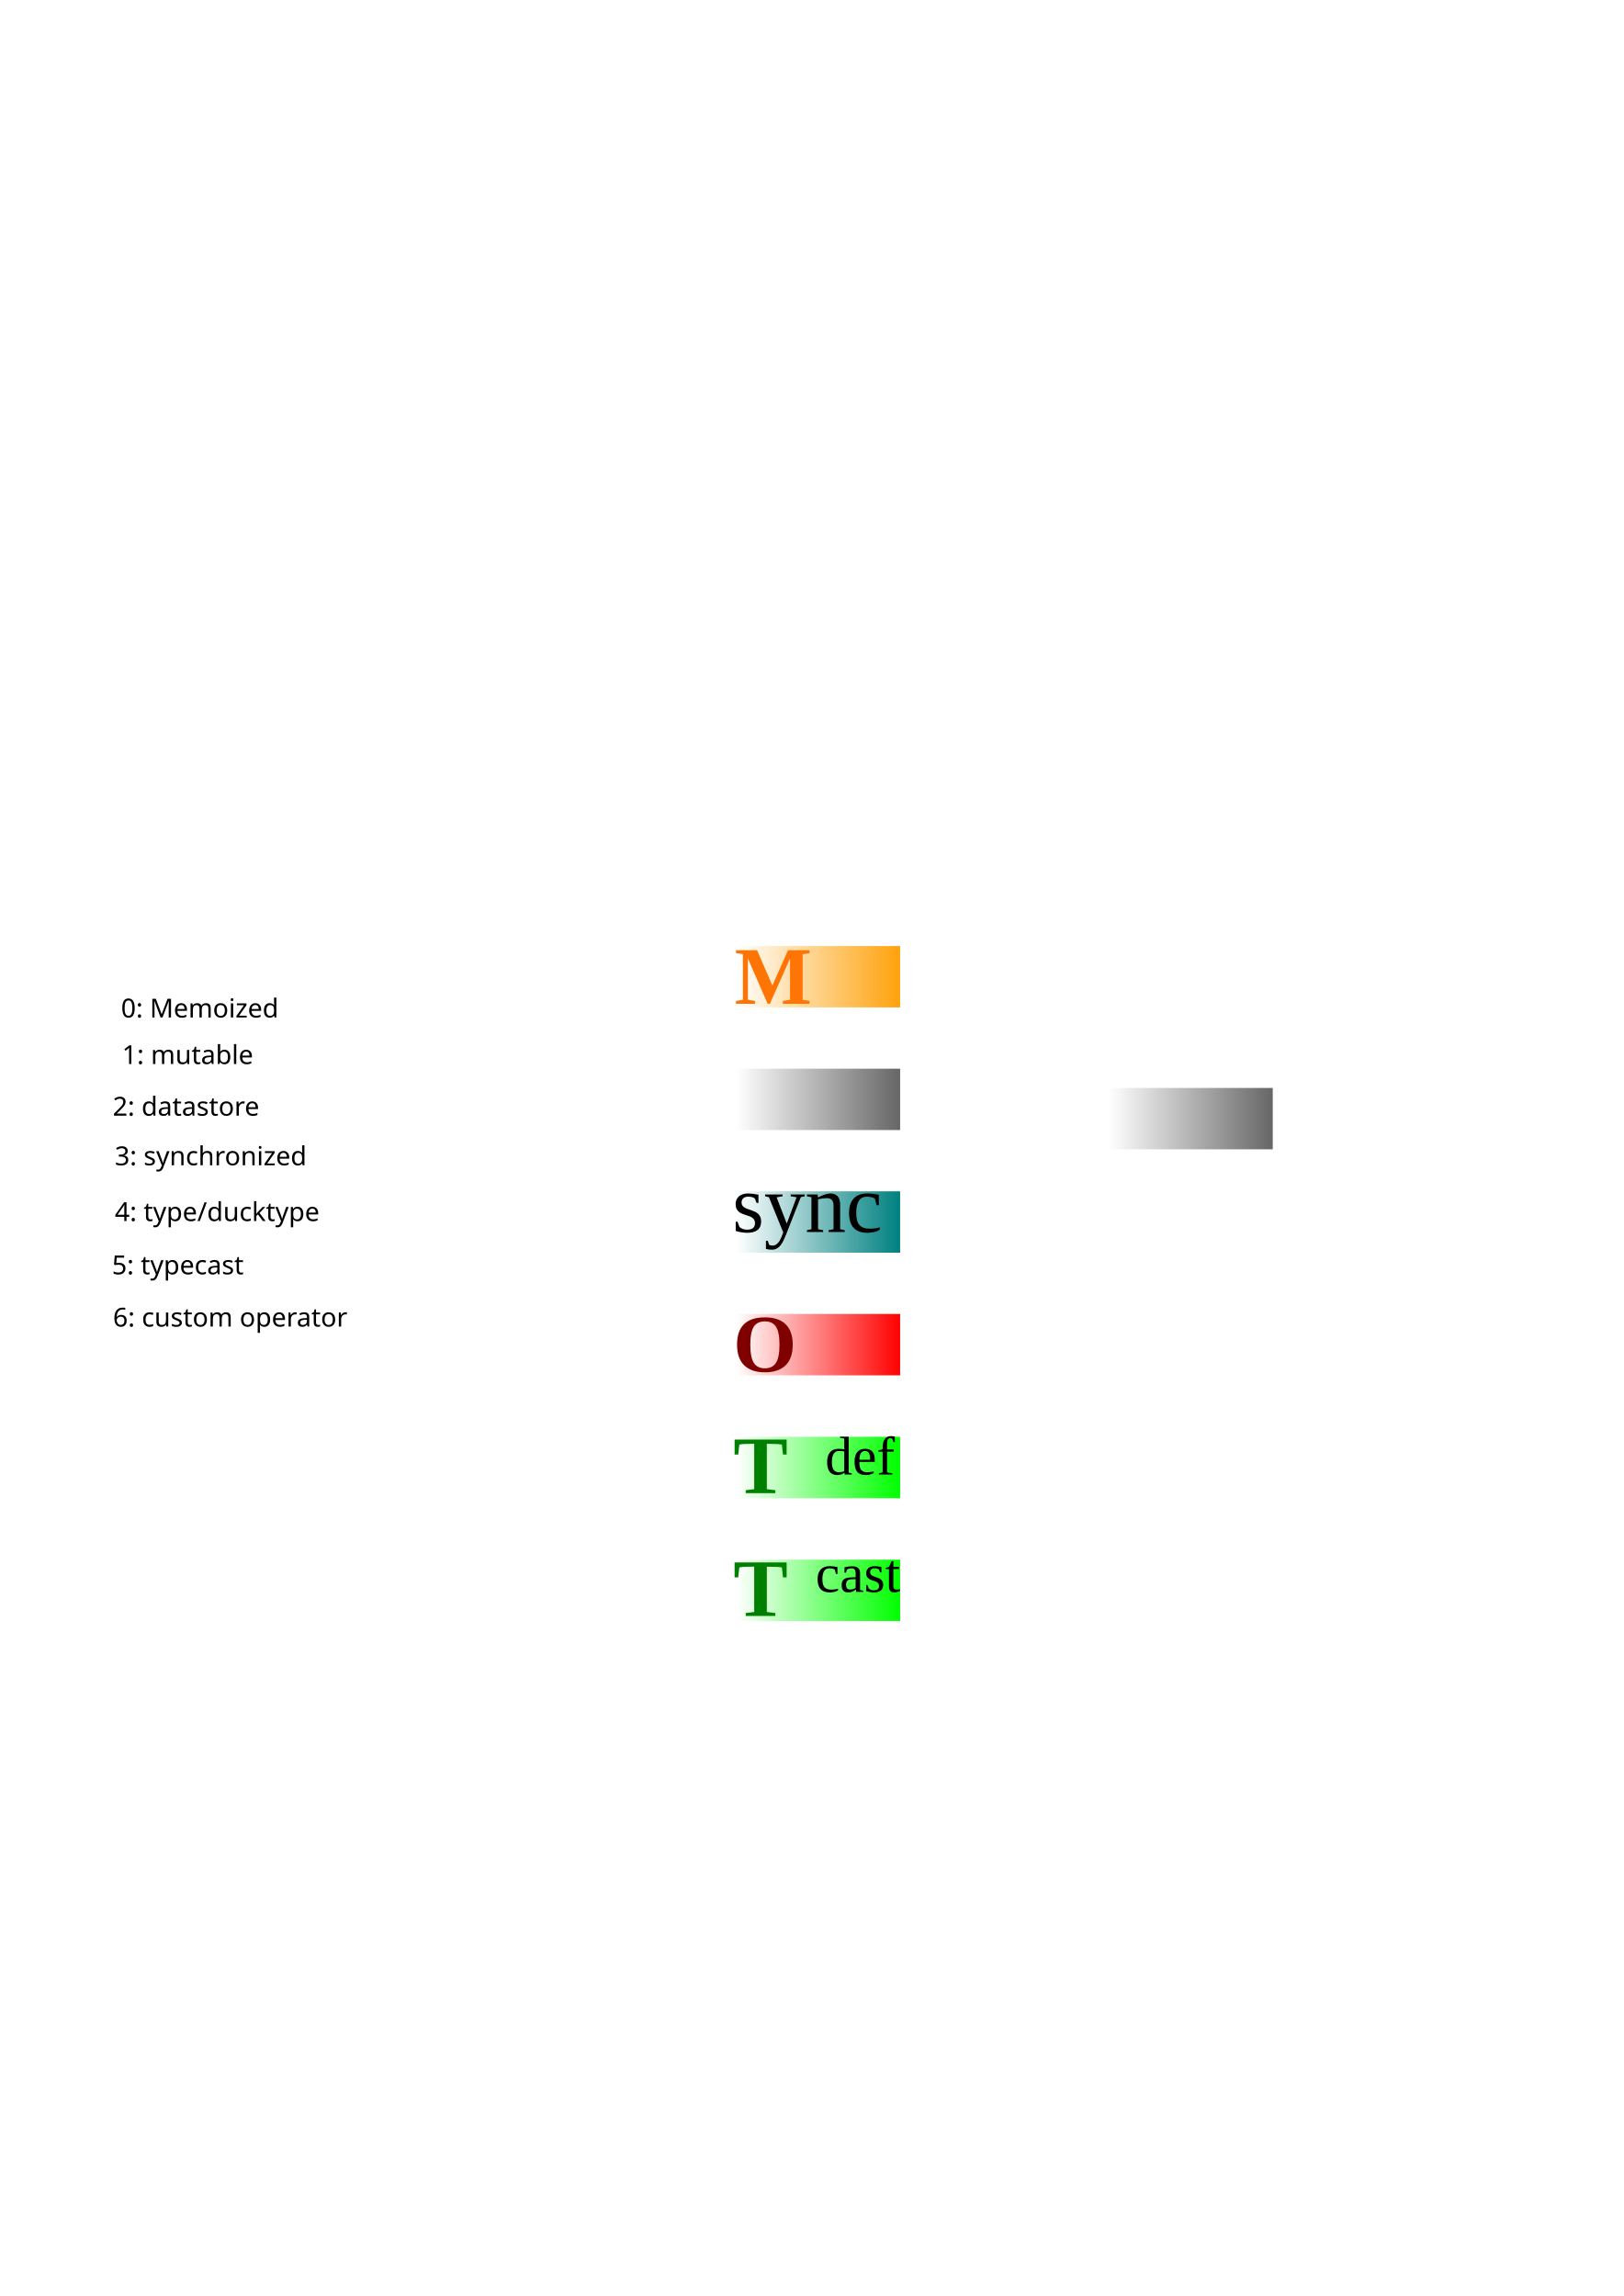
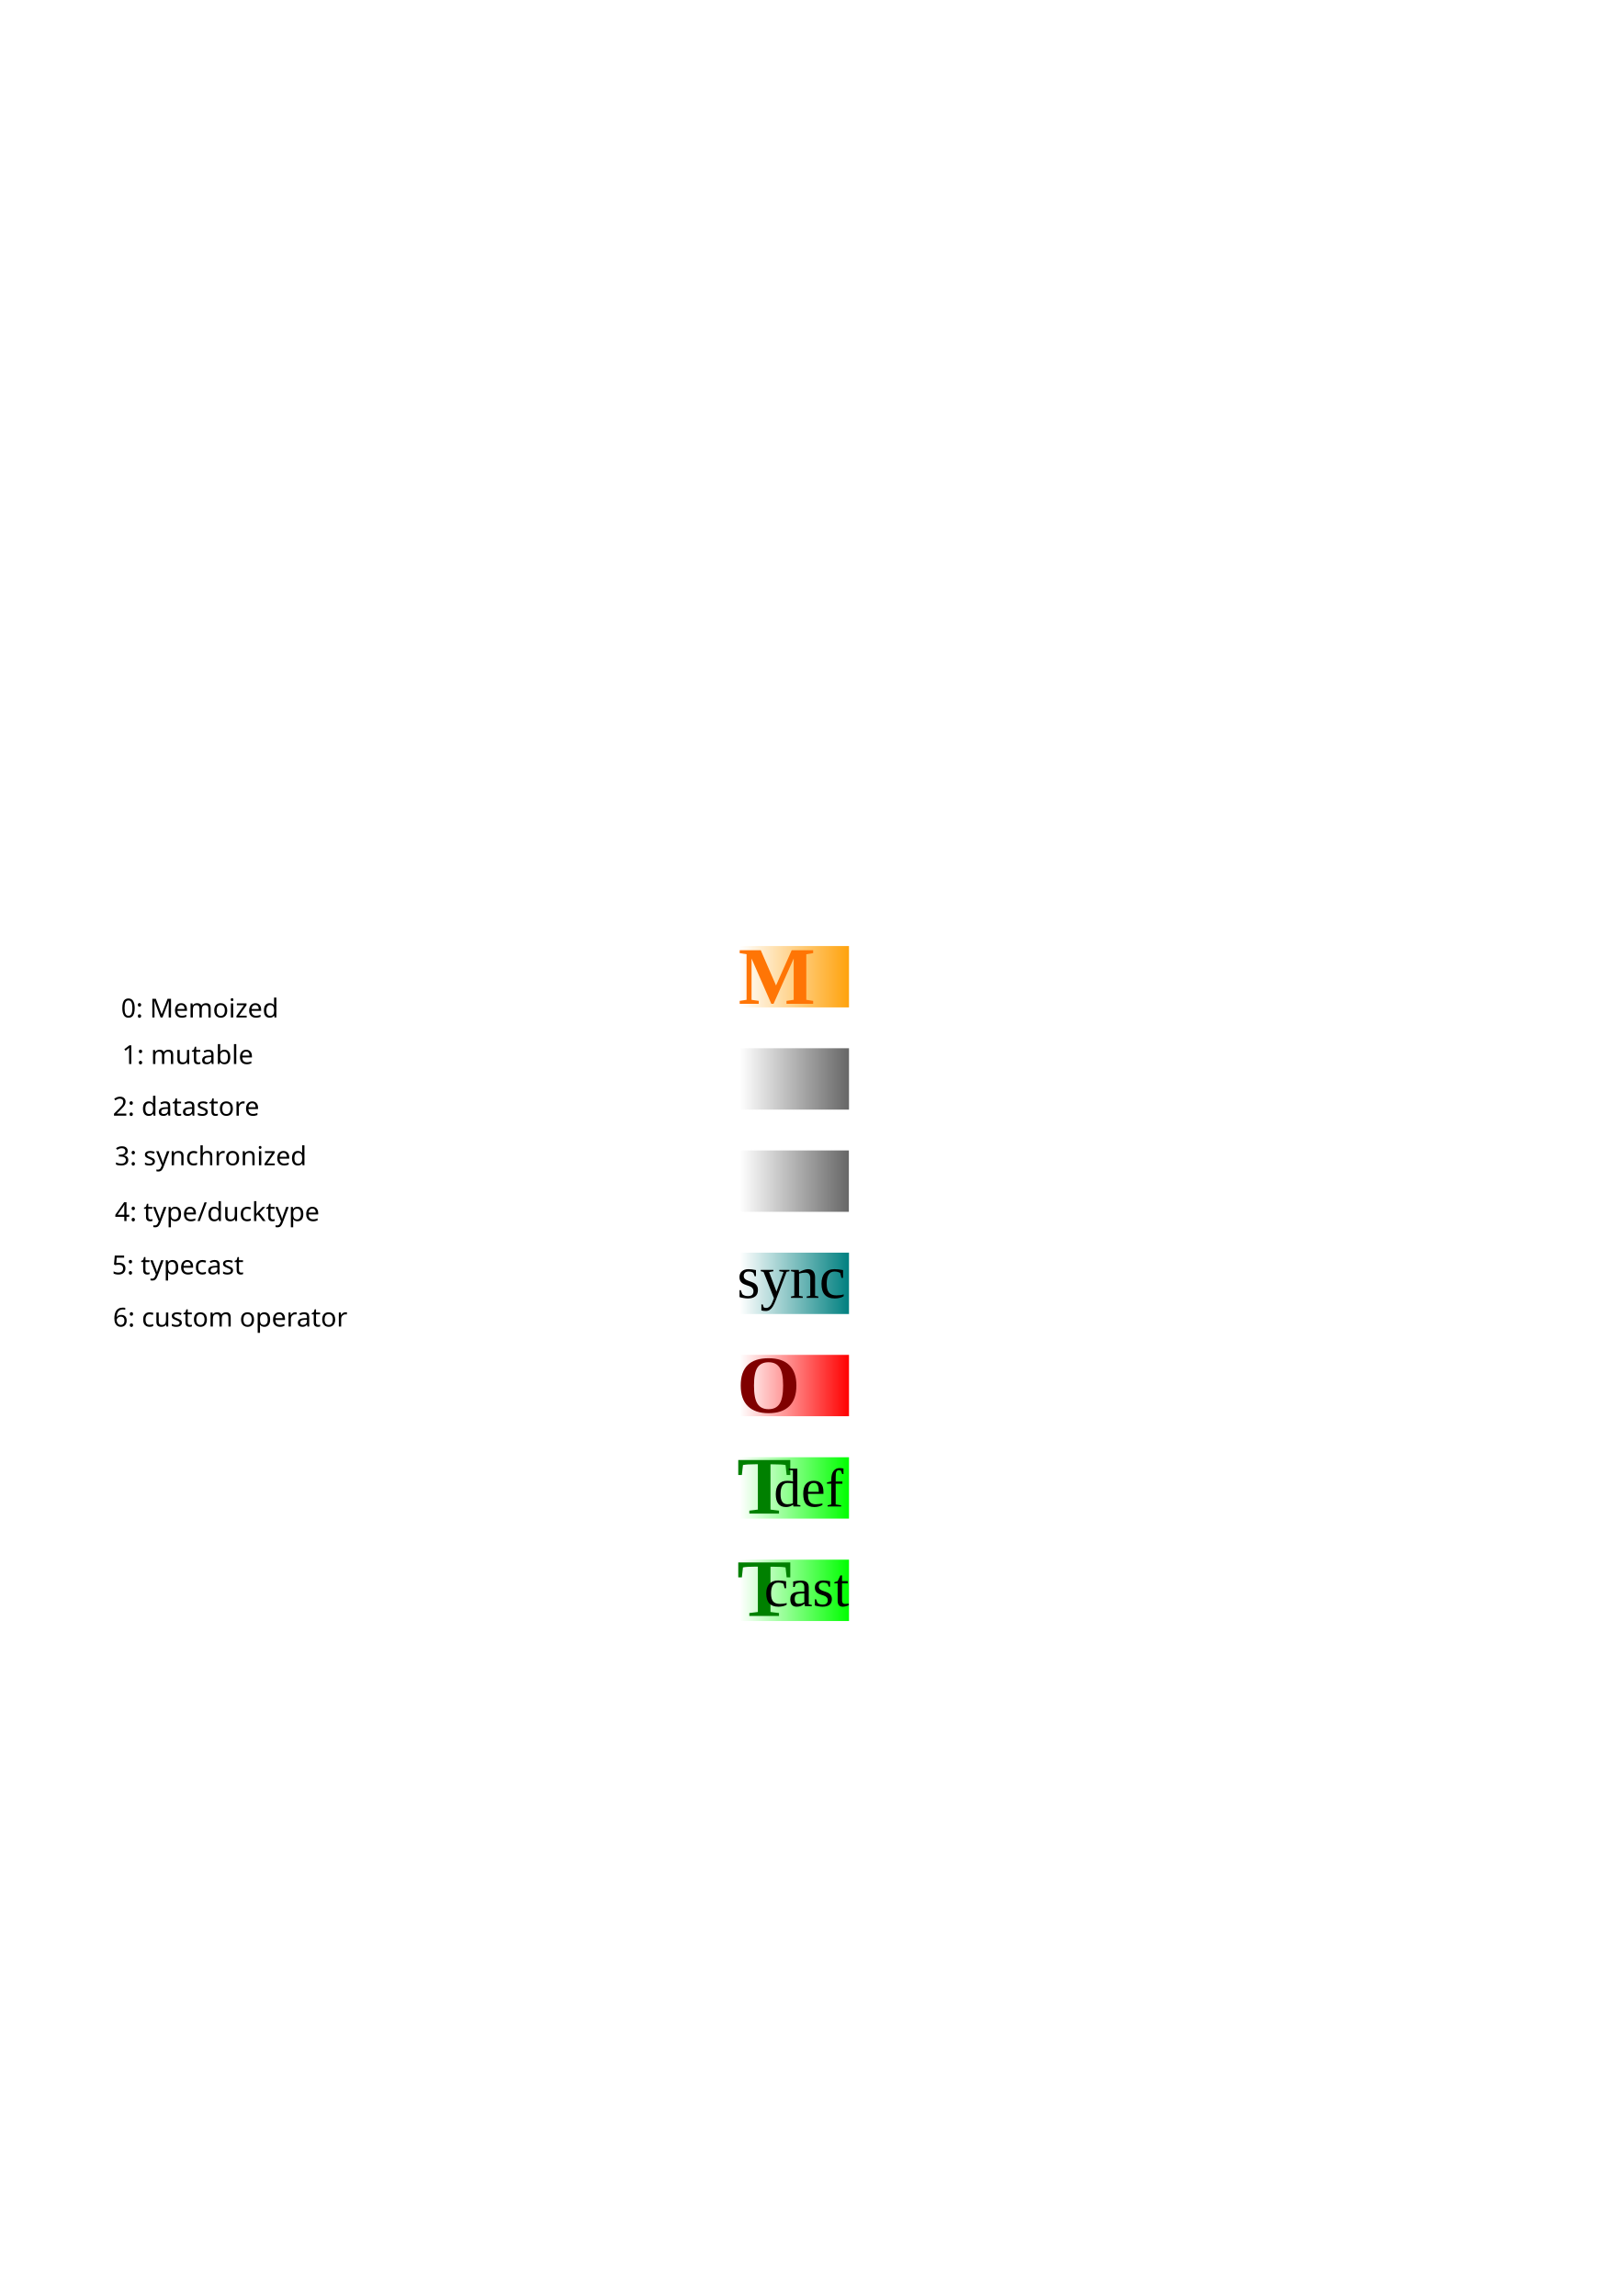
<svg xmlns="http://www.w3.org/2000/svg" xmlns:xlink="http://www.w3.org/1999/xlink" width="210mm" height="297mm" viewBox="0 0 744.094 1052.362" id="svg2" version="1.1">
  <defs id="defs4">
    <linearGradient id="linearGradient1339">
      <stop style="stop-color:#ffffff;stop-opacity:1" offset="0" id="stop1335" />
      <stop style="stop-color:#00ff00;stop-opacity:1" offset="1" id="stop1337" />
    </linearGradient>
    <linearGradient id="linearGradient1236-3">
      <stop id="stop1317" offset="0" style="stop-color:#ffffff;stop-opacity:1" />
      <stop id="stop1319" offset="1" style="stop-color:#ff0000;stop-opacity:1" />
    </linearGradient>
    <linearGradient id="linearGradient1236-3-9">
      <stop style="stop-color:#ffffff;stop-opacity:1" offset="0" id="stop1232" />
      <stop style="stop-color:#666666;stop-opacity:1" offset="1" id="stop1234" />
    </linearGradient>
    <linearGradient id="linearGradient1217">
      <stop style="stop-color:#ffffff;stop-opacity:1" offset="0" id="stop1213" />
      <stop style="stop-color:#ffa20c;stop-opacity:1" offset="1" id="stop1215" />
    </linearGradient>
    <linearGradient id="linearGradient4214-2-7-8">
      <stop id="stop4218" offset="0" style="stop-color:#ffffff;stop-opacity:1" />
      <stop id="stop4216" offset="1" style="stop-color:#008080;stop-opacity:1;" />
    </linearGradient>
    <marker orient="auto" refY="0.0" refX="0.0" id="Arrow1Mend" style="overflow:visible;">
      <path id="path4159" d="M 0.0,0.0 L 5.0,-5.0 L -12.5,0.0 L 5.0,5.0 L 0.0,0.0 z " style="fill-rule:evenodd;stroke:#000000;stroke-width:1pt;stroke-opacity:1;fill:#000000;fill-opacity:1" transform="scale(0.4) rotate(180) translate(10,0)" />
    </marker>
    <marker orient="auto" refY="0" refX="0" id="Arrow1Mend-8" style="overflow:visible">
      <path id="path4159-0" d="M 0,0 5,-5 -12.5,0 5,5 0,0 Z" style="fill:#000000;fill-opacity:1;fill-rule:evenodd;stroke:#000000;stroke-width:1pt;stroke-opacity:1" transform="matrix(-0.4,0,0,-0.4,-4,0)" />
    </marker>
    <marker orient="auto" refY="0" refX="0" id="Arrow1Mend-87" style="overflow:visible">
      <path id="path4159-1" d="M 0,0 5,-5 -12.5,0 5,5 0,0 Z" style="fill:#000000;fill-opacity:1;fill-rule:evenodd;stroke:#000000;stroke-width:1pt;stroke-opacity:1" transform="matrix(-0.4,0,0,-0.4,-4,0)" />
    </marker>
    <marker orient="auto" refY="0" refX="0" id="Arrow1Mend-87-6" style="overflow:visible">
      <path id="path4159-1-5" d="M 0,0 5,-5 -12.5,0 5,5 0,0 Z" style="fill:#000000;fill-opacity:1;fill-rule:evenodd;stroke:#000000;stroke-width:1pt;stroke-opacity:1" transform="matrix(-0.4,0,0,-0.4,-4,0)" />
    </marker>
    <marker orient="auto" refY="0" refX="0" id="Arrow1Mend-6" style="overflow:visible">
      <path id="path4159-2" d="M 0,0 5,-5 -12.5,0 5,5 0,0 Z" style="fill:#000000;fill-opacity:1;fill-rule:evenodd;stroke:#000000;stroke-width:1pt;stroke-opacity:1" transform="matrix(-0.4,0,0,-0.4,-4,0)" />
    </marker>
    <marker orient="auto" refY="0" refX="0" id="Arrow1Mend-9" style="overflow:visible">
      <path id="path4159-3" d="M 0,0 5,-5 -12.5,0 5,5 0,0 Z" style="fill:#000000;fill-opacity:1;fill-rule:evenodd;stroke:#000000;stroke-width:1pt;stroke-opacity:1" transform="matrix(-0.4,0,0,-0.4,-4,0)" />
    </marker>
    <marker orient="auto" refY="0" refX="0" id="Arrow1Mend-3" style="overflow:visible">
      <path id="path4159-5" d="M 0,0 5,-5 -12.5,0 5,5 0,0 Z" style="fill:#000000;fill-opacity:1;fill-rule:evenodd;stroke:#000000;stroke-width:1pt;stroke-opacity:1" transform="matrix(-0.4,0,0,-0.4,-4,0)" />
    </marker>
    <marker orient="auto" refY="0" refX="0" id="Arrow1Mend-3-8" style="overflow:visible">
      <path id="path4159-5-3" d="M 0,0 5,-5 -12.5,0 5,5 0,0 Z" style="fill:#000000;fill-opacity:1;fill-rule:evenodd;stroke:#000000;stroke-width:1pt;stroke-opacity:1" transform="matrix(-0.4,0,0,-0.4,-4,0)" />
    </marker>
    <marker orient="auto" refY="0" refX="0" id="Arrow1Mend-3-7" style="overflow:visible">
      <path id="path4159-5-1" d="M 0,0 5,-5 -12.5,0 5,5 0,0 Z" style="fill:#000000;fill-opacity:1;fill-rule:evenodd;stroke:#000000;stroke-width:1pt;stroke-opacity:1" transform="matrix(-0.4,0,0,-0.4,-4,0)" />
    </marker>
    <marker orient="auto" refY="0" refX="0" id="Arrow1Mend-3-7-0" style="overflow:visible">
      <path id="path4159-5-1-8" d="M 0,0 5,-5 -12.5,0 5,5 0,0 Z" style="fill:#000000;fill-opacity:1;fill-rule:evenodd;stroke:#000000;stroke-width:1pt;stroke-opacity:1" transform="matrix(-0.4,0,0,-0.4,-4,0)" />
    </marker>
    <marker orient="auto" refY="0" refX="0" id="Arrow1Mend-3-5" style="overflow:visible">
      <path id="path4159-5-8" d="M 0,0 5,-5 -12.5,0 5,5 0,0 Z" style="fill:#000000;fill-opacity:1;fill-rule:evenodd;stroke:#000000;stroke-width:1pt;stroke-opacity:1" transform="matrix(-0.4,0,0,-0.4,-4,0)" />
    </marker>
    <marker orient="auto" refY="0" refX="0" id="Arrow1Mend-80" style="overflow:visible">
      <path id="path4159-28" d="M 0,0 5,-5 -12.5,0 5,5 0,0 Z" style="fill:#000000;fill-opacity:1;fill-rule:evenodd;stroke:#000000;stroke-width:1pt;stroke-opacity:1" transform="matrix(-0.4,0,0,-0.4,-4,0)" />
    </marker>
    <marker orient="auto" refY="0" refX="0" id="Arrow1Mend-80-8" style="overflow:visible">
      <path id="path4159-28-3" d="M 0,0 5,-5 -12.5,0 5,5 0,0 Z" style="fill:#000000;fill-opacity:1;fill-rule:evenodd;stroke:#000000;stroke-width:1pt;stroke-opacity:1" transform="matrix(-0.4,0,0,-0.4,-4,0)" />
    </marker>
    <marker orient="auto" refY="0" refX="0" id="Arrow1Mend-80-88" style="overflow:visible">
      <path id="path4159-28-8" d="M 0,0 5,-5 -12.5,0 5,5 0,0 Z" style="fill:#000000;fill-opacity:1;fill-rule:evenodd;stroke:#000000;stroke-width:1pt;stroke-opacity:1" transform="matrix(-0.4,0,0,-0.4,-4,0)" />
    </marker>
-     <linearGradient xlink:href="#linearGradient1217" id="linearGradient1211" x1="262.411" y1="447.675" x2="337.589" y2="447.675" gradientUnits="userSpaceOnUse" />
-     <linearGradient xlink:href="#linearGradient1236-3-9" id="linearGradient1225" x1="346.786" y1="485.175" x2="421.964" y2="485.175" gradientUnits="userSpaceOnUse" gradientTransform="translate(-9.375011,18.71457)" />
-     <linearGradient xlink:href="#linearGradient4214-2-7-8" id="linearGradient1244" x1="262.411" y1="522.675" x2="337.589" y2="522.675" gradientUnits="userSpaceOnUse" />
-     <linearGradient xlink:href="#linearGradient1236-3" id="linearGradient1310" x1="384.286" y1="578.925" x2="459.464" y2="578.925" gradientUnits="userSpaceOnUse" />
-     <linearGradient xlink:href="#linearGradient1339" id="linearGradient1328" x1="341.602" y1="644.55" x2="416.602" y2="644.55" gradientUnits="userSpaceOnUse" />
-     <linearGradient xlink:href="#linearGradient1339" id="linearGradient1347" x1="337.411" y1="728.925" x2="412.589" y2="728.925" gradientUnits="userSpaceOnUse" />
-     <linearGradient xlink:href="#linearGradient1236-3-9" id="linearGradient1225-3" x1="346.786" y1="485.175" x2="421.964" y2="485.175" gradientUnits="userSpaceOnUse" gradientTransform="translate(161.3849,27.54593)" />
+     <linearGradient xlink:href="#linearGradient1217" id="linearGradient1211" x1="262.411" y1="447.675" x2="337.589" y2="447.675" gradientUnits="userSpaceOnUse" gradientTransform="matrix(0.6655591,0,0,1,164.4363,5.0016602e-5)" />
+     <linearGradient xlink:href="#linearGradient1236-3-9" id="linearGradient1225" x1="346.786" y1="485.175" x2="421.964" y2="485.175" gradientUnits="userSpaceOnUse" gradientTransform="matrix(0.6655591,0,0,1,108.2798,9.345528)" />
+     <linearGradient xlink:href="#linearGradient4214-2-7-8" id="linearGradient1244" x1="262.411" y1="522.675" x2="337.589" y2="522.675" gradientUnits="userSpaceOnUse" gradientTransform="matrix(0.6655591,0,0,1,164.4363,65.53644)" />
+     <linearGradient xlink:href="#linearGradient1236-3" id="linearGradient1310" x1="384.286" y1="578.925" x2="459.464" y2="578.925" gradientUnits="userSpaceOnUse" gradientTransform="matrix(0.6655591,0,0,1,83.32131,56.13192)" />
+     <linearGradient xlink:href="#linearGradient1339" id="linearGradient1328" x1="341.602" y1="644.55" x2="416.602" y2="644.55" gradientUnits="userSpaceOnUse" gradientTransform="matrix(0.6655591,0,0,1,111.789,37.44094)" />
+     <linearGradient xlink:href="#linearGradient1339" id="linearGradient1347" x1="337.411" y1="728.925" x2="412.589" y2="728.925" gradientUnits="userSpaceOnUse" gradientTransform="matrix(0.6655591,0,0,1,114.5194,-8.3763116e-6)" />
+     <linearGradient xlink:href="#linearGradient1236-3-9" id="linearGradient1225-3" x1="346.786" y1="485.175" x2="421.964" y2="485.175" gradientUnits="userSpaceOnUse" gradientTransform="matrix(0.6655591,0,0,1,108.2208,56.19099)" />
  </defs>
  <g id="layer1">
    <text xml:space="preserve" style="font-style:normal;font-weight:normal;line-height:0%;font-family:sans-serif;letter-spacing:0px;word-spacing:0px;fill:#000000;fill-opacity:1;stroke:none;stroke-width:1px;stroke-linecap:butt;stroke-linejoin:miter;stroke-opacity:1" x="55.452" y="466.348" id="text5631">
      <tspan id="tspan5633" x="55.452" y="466.348">0: Memoized</tspan>
    </text>
    <text xml:space="preserve" style="font-style:normal;font-weight:normal;font-size:12px;line-height:0%;font-family:sans-serif;letter-spacing:0px;word-spacing:0px;fill:#000000;fill-opacity:1;stroke:none;stroke-width:1px;stroke-linecap:butt;stroke-linejoin:miter;stroke-opacity:1" x="55.917" y="487.678" id="text5631-0">
      <tspan style="stroke-width:1px" id="tspan5633-0" x="55.917" y="487.678">1: mutable</tspan>
    </text>
    <text xml:space="preserve" style="font-style:normal;font-weight:normal;font-size:12px;line-height:0%;font-family:sans-serif;letter-spacing:0px;word-spacing:0px;fill:#000000;fill-opacity:1;stroke:none;stroke-width:1px;stroke-linecap:butt;stroke-linejoin:miter;stroke-opacity:1" x="51.655" y="511.353" id="text5631-1">
      <tspan style="stroke-width:1px" id="tspan5633-9" x="51.655" y="511.353">2: datastore</tspan>
    </text>
    <text xml:space="preserve" style="font-style:normal;font-weight:normal;font-size:12px;line-height:0%;font-family:sans-serif;letter-spacing:0px;word-spacing:0px;fill:#000000;fill-opacity:1;stroke:none;stroke-width:1px;stroke-linecap:butt;stroke-linejoin:miter;stroke-opacity:1" x="52.602" y="534.082" id="text5631-7">
      <tspan style="stroke-width:1px" id="tspan5633-6" x="52.602" y="534.082">3: synchronized</tspan>
    </text>
    <text xml:space="preserve" style="font-style:normal;font-weight:normal;font-size:12px;line-height:0%;font-family:sans-serif;letter-spacing:0px;word-spacing:0px;fill:#000000;fill-opacity:1;stroke:none;stroke-width:1px;stroke-linecap:butt;stroke-linejoin:miter;stroke-opacity:1" x="52.602" y="559.651" id="text5631-4">
      <tspan style="stroke-width:1px" id="tspan5633-68" x="52.602" y="559.651">4: type/ducktype</tspan>
    </text>
    <text xml:space="preserve" style="font-style:normal;font-weight:normal;font-size:12px;line-height:0%;font-family:sans-serif;letter-spacing:0px;word-spacing:0px;fill:#000000;fill-opacity:1;stroke:none;stroke-width:1px;stroke-linecap:butt;stroke-linejoin:miter;stroke-opacity:1" x="51.304" y="584.058" id="text5631-4-4">
      <tspan style="stroke-width:1px" id="tspan5633-68-8" x="51.304" y="584.058">5: typecast</tspan>
    </text>
    <text xml:space="preserve" style="font-style:normal;font-weight:normal;font-size:12px;line-height:0%;font-family:sans-serif;letter-spacing:0px;word-spacing:0px;fill:#000000;fill-opacity:1;stroke:none;stroke-width:1px;stroke-linecap:butt;stroke-linejoin:miter;stroke-opacity:1" x="51.756" y="608.022" id="text5631-4-4-5">
      <tspan style="stroke-width:1px" id="tspan5633-68-8-6" x="51.756" y="608.022">6: custom operator</tspan>
    </text>
    <text xml:space="preserve" style="font-style:normal;font-variant:normal;font-weight:normal;font-stretch:normal;font-size:37.5px;line-height:1.25;font-family:'Wingdings 2';-inkscape-font-specification:'Wingdings 2, ';letter-spacing:0px;word-spacing:0px;fill:#000000;fill-opacity:1;stroke:none;stroke-width:0.938;" x="211.422" y="433.486" id="text215">
      <tspan id="tspan213" x="211.422" y="467.795" style="font-style:normal;font-variant:normal;font-weight:normal;font-stretch:normal;font-family:'Wingdings 2';-inkscape-font-specification:'Wingdings 2, ';stroke-width:0.938;" />
    </text>
    <text xml:space="preserve" style="font-style:normal;font-variant:normal;font-weight:normal;font-stretch:normal;font-size:37.5px;line-height:1.25;font-family:'Times New Roman';-inkscape-font-specification:'Times New Roman, ';letter-spacing:0px;word-spacing:0px;fill:#000000;fill-opacity:1;stroke:none;stroke-width:0.938" x="210.451" y="552.021" id="text235">
      <tspan id="tspan233" x="210.451" y="585.307" style="stroke-width:0.938" />
    </text>
-     <g id="g1352" transform="translate(75,-7.2038567e-6)">
-       <rect y="433.612" x="262.5" height="28.125" width="75" id="rect114" style="fill:url(#linearGradient1211);fill-opacity:1;stroke:none;stroke-width:0.177;stroke-miterlimit:4;stroke-dasharray:0.177, 0.354;stroke-dashoffset:0" />
-       <text id="text219" y="460.089" x="261.661" style="font-style:normal;font-variant:normal;font-weight:normal;font-stretch:normal;font-size:37.5px;line-height:1.25;font-family:'Times New Roman';-inkscape-font-specification:'Times New Roman, ';letter-spacing:0px;word-spacing:0px;fill:#ff7505;fill-opacity:1;stroke:none;stroke-width:0.938" xml:space="preserve">
-         <tspan style="font-style:normal;font-variant:normal;font-weight:bold;font-stretch:normal;font-family:'Times New Roman';-inkscape-font-specification:'Times New Roman, Bold';fill:#ff7505;fill-opacity:1;stroke-width:0.938" y="460.089" x="261.661" id="tspan217">M</tspan>
+     <g id="g1109">
+       <rect y="433.612" x="339.146" height="28.125" width="49.917" id="rect114" style="fill:url(#linearGradient1211);fill-opacity:1;stroke:none;stroke-width:0.145;stroke-miterlimit:4;stroke-dasharray:0.145, 0.289;stroke-dashoffset:0" />
+       <text id="text219" y="460.089" x="338.336" style="font-style:normal;font-variant:normal;font-weight:normal;font-stretch:normal;font-size:37.5px;line-height:1.25;font-family:'Times New Roman';-inkscape-font-specification:'Times New Roman, ';letter-spacing:0px;word-spacing:0px;fill:#ff7505;fill-opacity:1;stroke:none;stroke-width:0.938" xml:space="preserve">
+         <tspan style="font-style:normal;font-variant:normal;font-weight:bold;font-stretch:normal;font-family:'Times New Roman';-inkscape-font-specification:'Times New Roman, Bold';fill:#ff7505;fill-opacity:1;stroke-width:0.938" y="460.089" x="338.336" id="tspan217">M</tspan>
      </text>
    </g>
-     <g id="g1364" transform="translate(75,37.42912)">
-       <rect y="508.612" x="262.5" height="28.125" width="75" id="rect114-1" style="fill:url(#linearGradient1244);fill-opacity:1;stroke:none;stroke-width:0.177;stroke-miterlimit:4;stroke-dasharray:0.177, 0.354;stroke-dashoffset:0" />
-       <text id="text227" y="527.262" x="260.58" style="font-style:normal;font-variant:normal;font-weight:normal;font-stretch:normal;font-size:37.5px;line-height:1.25;font-family:'Times New Roman';-inkscape-font-specification:'Times New Roman, ';letter-spacing:0px;word-spacing:0px;fill:#000000;fill-opacity:1;stroke:none;stroke-width:0.938" xml:space="preserve">
-         <tspan style="stroke-width:0.938" y="527.262" x="260.58" id="tspan225">sync</tspan>
+     <g id="g1124">
+       <rect y="574.149" x="339.146" height="28.125" width="49.917" id="rect114-1" style="fill:url(#linearGradient1244);fill-opacity:1;stroke:none;stroke-width:0.145;stroke-miterlimit:4;stroke-dasharray:0.145, 0.289;stroke-dashoffset:0" />
+       <text transform="scale(0.9858992,1.014303)" id="text227" y="586.481" x="342.593" style="font-style:normal;font-variant:normal;font-weight:normal;font-stretch:normal;font-size:27.51px;line-height:1.25;font-family:'Times New Roman';-inkscape-font-specification:'Times New Roman, ';letter-spacing:0px;word-spacing:0px;fill:#000000;fill-opacity:1;stroke:none;stroke-width:0.688" xml:space="preserve">
+         <tspan style="stroke-width:0.688" y="586.481" x="342.593" id="tspan225">sync</tspan>
      </text>
    </g>
-     <g id="g1419">
-       <rect y="489.827" x="337.5" height="28.125" width="75" id="rect114-8" style="fill:url(#linearGradient1225);fill-opacity:1;stroke:none;stroke-width:0.177;stroke-miterlimit:4;stroke-dasharray:0.177, 0.354;stroke-dashoffset:0" />
-       <flowRoot transform="matrix(0.9375,0,0,0.9375,214.3243,158.8562)" style="font-style:normal;font-variant:normal;font-weight:normal;font-stretch:normal;font-size:40px;line-height:1.25;font-family:Wingdings;-inkscape-font-specification:Wingdings;letter-spacing:0px;word-spacing:0px;fill:#000000;fill-opacity:1;stroke:none" id="flowRoot80" xml:space="preserve">
+     <g id="g1116">
+       <rect y="480.458" x="339.146" height="28.125" width="49.917" id="rect114-8" style="fill:url(#linearGradient1225);fill-opacity:1;stroke:none;stroke-width:0.145;stroke-miterlimit:4;stroke-dasharray:0.145, 0.289;stroke-dashoffset:0" />
+       <flowRoot transform="matrix(0.9375,0,0,0.9375,215.9994,149.4872)" style="font-style:normal;font-variant:normal;font-weight:normal;font-stretch:normal;font-size:40px;line-height:1.25;font-family:Wingdings;-inkscape-font-specification:Wingdings;letter-spacing:0px;word-spacing:0px;fill:#000000;fill-opacity:1;stroke:none" id="flowRoot80" xml:space="preserve">
        <flowRegion id="flowRegion82">
          <rect y="345.893" x="127.915" height="118.778" width="1070.309" id="rect84" />
        </flowRegion>
        <flowPara id="flowPara86">0</flowPara>
      </flowRoot>
    </g>
-     <g id="g1369" transform="translate(-46.875,37.3937)">
-       <rect y="564.862" x="384.375" height="28.125" width="75" id="rect114-8-3" style="fill:url(#linearGradient1310);fill-opacity:1;stroke:none;stroke-width:0.177;stroke-miterlimit:4;stroke-dasharray:0.177, 0.354;stroke-dashoffset:0;stroke-opacity:1" />
-       <text id="text239" y="591.236" x="382.822" style="font-style:normal;font-variant:normal;font-weight:normal;font-stretch:normal;font-size:37.5px;line-height:1.25;font-family:'Times New Roman';-inkscape-font-specification:'Times New Roman, ';letter-spacing:0px;word-spacing:0px;fill:#800000;fill-opacity:1;stroke:none;stroke-width:0.938" xml:space="preserve">
-         <tspan style="font-style:normal;font-variant:normal;font-weight:bold;font-stretch:normal;font-family:'Times New Roman';-inkscape-font-specification:'Times New Roman, Bold';fill:#800000;stroke-width:0.938" y="591.236" x="382.822" id="tspan237">O</tspan>
+     <g id="g1129">
+       <rect y="620.994" x="339.146" height="28.125" width="49.917" id="rect114-8-3" style="fill:url(#linearGradient1310);fill-opacity:1;stroke:none;stroke-width:0.145;stroke-miterlimit:4;stroke-dasharray:0.145, 0.289;stroke-dashoffset:0;stroke-opacity:1" />
+       <text id="text239" y="647.367" x="337.622" style="font-style:normal;font-variant:normal;font-weight:normal;font-stretch:normal;font-size:37.5px;line-height:1.25;font-family:'Times New Roman';-inkscape-font-specification:'Times New Roman, ';letter-spacing:0px;word-spacing:0px;fill:#800000;fill-opacity:1;stroke:none;stroke-width:0.938" xml:space="preserve">
+         <tspan style="font-style:normal;font-variant:normal;font-weight:bold;font-stretch:normal;font-family:'Times New Roman';-inkscape-font-specification:'Times New Roman, Bold';fill:#800000;stroke-width:0.938" y="647.367" x="337.622" id="tspan237">O</tspan>
      </text>
    </g>
    <text xml:space="preserve" style="font-style:normal;font-variant:normal;font-weight:normal;font-stretch:normal;font-size:37.5px;line-height:1.25;font-family:'Times New Roman';-inkscape-font-specification:'Times New Roman, ';letter-spacing:0px;word-spacing:0px;fill:#000000;fill-opacity:1;stroke:none;stroke-width:0.938;" x="431.25" y="658.612" id="text200">
      <tspan id="tspan198" x="431.25" y="692.921" style="stroke-width:0.938;-inkscape-font-specification:'Times New Roman, ';font-family:'Times New Roman';font-weight:normal;font-style:normal;font-stretch:normal;font-variant:normal;" />
    </text>
-     <g id="g1376" transform="translate(-4.102417,28.07183)">
-       <rect y="630.487" x="341.602" height="28.125" width="75" id="rect114-8-5" style="fill:url(#linearGradient1328);fill-opacity:1;stroke:none;stroke-width:0.177;stroke-miterlimit:4;stroke-dasharray:0.177, 0.354;stroke-dashoffset:0" />
-       <text id="text231" y="656.299" x="340.159" style="font-style:normal;font-variant:normal;font-weight:normal;font-stretch:normal;font-size:37.5px;line-height:1.25;font-family:'Times New Roman';-inkscape-font-specification:'Times New Roman, ';letter-spacing:0px;word-spacing:0px;fill:#008000;fill-opacity:1;stroke:none;stroke-width:0.938" xml:space="preserve">
-         <tspan style="font-style:normal;font-variant:normal;font-weight:bold;font-stretch:normal;font-family:'Times New Roman';-inkscape-font-specification:'Times New Roman, Bold';fill:#008000;stroke-width:0.938" y="656.299" x="340.159" id="tspan229">T</tspan>
+     <g id="g1136">
+       <rect y="667.928" x="339.146" height="28.125" width="49.917" id="rect114-8-5" style="fill:url(#linearGradient1328);fill-opacity:1;stroke:none;stroke-width:0.145;stroke-miterlimit:4;stroke-dasharray:0.145, 0.289;stroke-dashoffset:0" />
+       <text id="text231" y="693.74" x="337.732" style="font-style:normal;font-variant:normal;font-weight:normal;font-stretch:normal;font-size:37.5px;line-height:1.25;font-family:'Times New Roman';-inkscape-font-specification:'Times New Roman, ';letter-spacing:0px;word-spacing:0px;fill:#008000;fill-opacity:1;stroke:none;stroke-width:0.938" xml:space="preserve">
+         <tspan style="font-style:normal;font-variant:normal;font-weight:bold;font-stretch:normal;font-family:'Times New Roman';-inkscape-font-specification:'Times New Roman, Bold';fill:#008000;stroke-width:0.938" y="693.74" x="337.732" id="tspan229">T</tspan>
      </text>
-       <text id="text204" y="647.757" x="382.243" style="font-style:normal;font-variant:normal;font-weight:normal;font-stretch:normal;font-size:37.5px;line-height:1.25;font-family:Wingdings;-inkscape-font-specification:Wingdings;letter-spacing:0px;word-spacing:0px;fill:#000000;fill-opacity:1;stroke:none;stroke-width:0.938" xml:space="preserve">
-         <tspan style="font-style:normal;font-variant:normal;font-weight:normal;font-stretch:normal;font-size:25px;font-family:'Times New Roman';-inkscape-font-specification:'Times New Roman, ';stroke-width:0.938" y="647.757" x="382.243" id="tspan202">def</tspan>
+       <text id="text204" y="690.499" x="354.614" style="font-style:normal;font-variant:normal;font-weight:normal;font-stretch:normal;font-size:37.5px;line-height:1.25;font-family:Wingdings;-inkscape-font-specification:Wingdings;letter-spacing:0px;word-spacing:0px;fill:#000000;fill-opacity:1;stroke:none;stroke-width:0.938" xml:space="preserve">
+         <tspan style="font-style:normal;font-variant:normal;font-weight:normal;font-stretch:normal;font-size:25px;font-family:'Times New Roman';-inkscape-font-specification:'Times New Roman, ';stroke-width:0.938" y="690.499" x="354.614" id="tspan202">def</tspan>
      </text>
    </g>
-     <g id="g1383" transform="translate(0,-8.3763116e-6)">
-       <rect y="714.862" x="337.5" height="28.125" width="75" id="rect114-8-5-7" style="fill:url(#linearGradient1347);fill-opacity:1;stroke:none;stroke-width:0.177;stroke-miterlimit:4;stroke-dasharray:0.177, 0.354;stroke-dashoffset:0" />
-       <text id="text231-8" y="740.674" x="336.056" style="font-style:normal;font-variant:normal;font-weight:normal;font-stretch:normal;font-size:37.5px;line-height:1.25;font-family:'Times New Roman';-inkscape-font-specification:'Times New Roman, ';letter-spacing:0px;word-spacing:0px;fill:#008000;fill-opacity:1;stroke:none;stroke-width:0.938" xml:space="preserve">
-         <tspan style="font-style:normal;font-variant:normal;font-weight:bold;font-stretch:normal;font-family:'Times New Roman';-inkscape-font-specification:'Times New Roman, Bold';fill:#008000;stroke-width:0.938" y="740.674" x="336.056" id="tspan229-0">T</tspan>
+     <g id="g1143">
+       <rect y="714.862" x="339.146" height="28.125" width="49.917" id="rect114-8-5-7" style="fill:url(#linearGradient1347);fill-opacity:1;stroke:none;stroke-width:0.145;stroke-miterlimit:4;stroke-dasharray:0.145, 0.289;stroke-dashoffset:0" />
+       <text id="text231-8" y="740.674" x="337.732" style="font-style:normal;font-variant:normal;font-weight:normal;font-stretch:normal;font-size:37.5px;line-height:1.25;font-family:'Times New Roman';-inkscape-font-specification:'Times New Roman, ';letter-spacing:0px;word-spacing:0px;fill:#008000;fill-opacity:1;stroke:none;stroke-width:0.938" xml:space="preserve">
+         <tspan style="font-style:normal;font-variant:normal;font-weight:bold;font-stretch:normal;font-family:'Times New Roman';-inkscape-font-specification:'Times New Roman, Bold';fill:#008000;stroke-width:0.938" y="740.674" x="337.732" id="tspan229-0">T</tspan>
      </text>
-       <text id="text204-9" y="729.63" x="373.721" style="font-style:normal;font-variant:normal;font-weight:normal;font-stretch:normal;font-size:37.5px;line-height:1.25;font-family:Wingdings;-inkscape-font-specification:Wingdings;letter-spacing:0px;word-spacing:0px;fill:#000000;fill-opacity:1;stroke:none;stroke-width:0.938" xml:space="preserve">
-         <tspan style="font-style:normal;font-variant:normal;font-weight:normal;font-stretch:normal;font-size:25px;font-family:'Times New Roman';-inkscape-font-specification:'Times New Roman, ';stroke-width:0.938" y="729.63" x="373.721" id="tspan202-9">cast</tspan>
+       <text id="text204-9" y="736.182" x="350.195" style="font-style:normal;font-variant:normal;font-weight:normal;font-stretch:normal;font-size:37.5px;line-height:1.25;font-family:Wingdings;-inkscape-font-specification:Wingdings;letter-spacing:0px;word-spacing:0px;fill:#000000;fill-opacity:1;stroke:none;stroke-width:0.938" xml:space="preserve">
+         <tspan style="font-style:normal;font-variant:normal;font-weight:normal;font-stretch:normal;font-size:25px;font-family:'Times New Roman';-inkscape-font-specification:'Times New Roman, ';stroke-width:0.938" y="736.182" x="350.195" id="tspan202-9">cast</tspan>
      </text>
    </g>
-     <rect style="fill:url(#linearGradient1225-3);fill-opacity:1;stroke:none;stroke-width:0.177;stroke-miterlimit:4;stroke-dasharray:0.177, 0.354;stroke-dashoffset:0" id="rect114-8-37" width="75" height="28.125" x="508.26" y="498.658" />
+     <g id="g1119">
+       <rect y="527.303" x="339.087" height="28.125" width="49.917" id="rect114-8-37" style="fill:url(#linearGradient1225-3);fill-opacity:1;stroke:none;stroke-width:0.145;stroke-miterlimit:4;stroke-dasharray:0.145, 0.289;stroke-dashoffset:0" />
+     </g>
  </g>
</svg>
